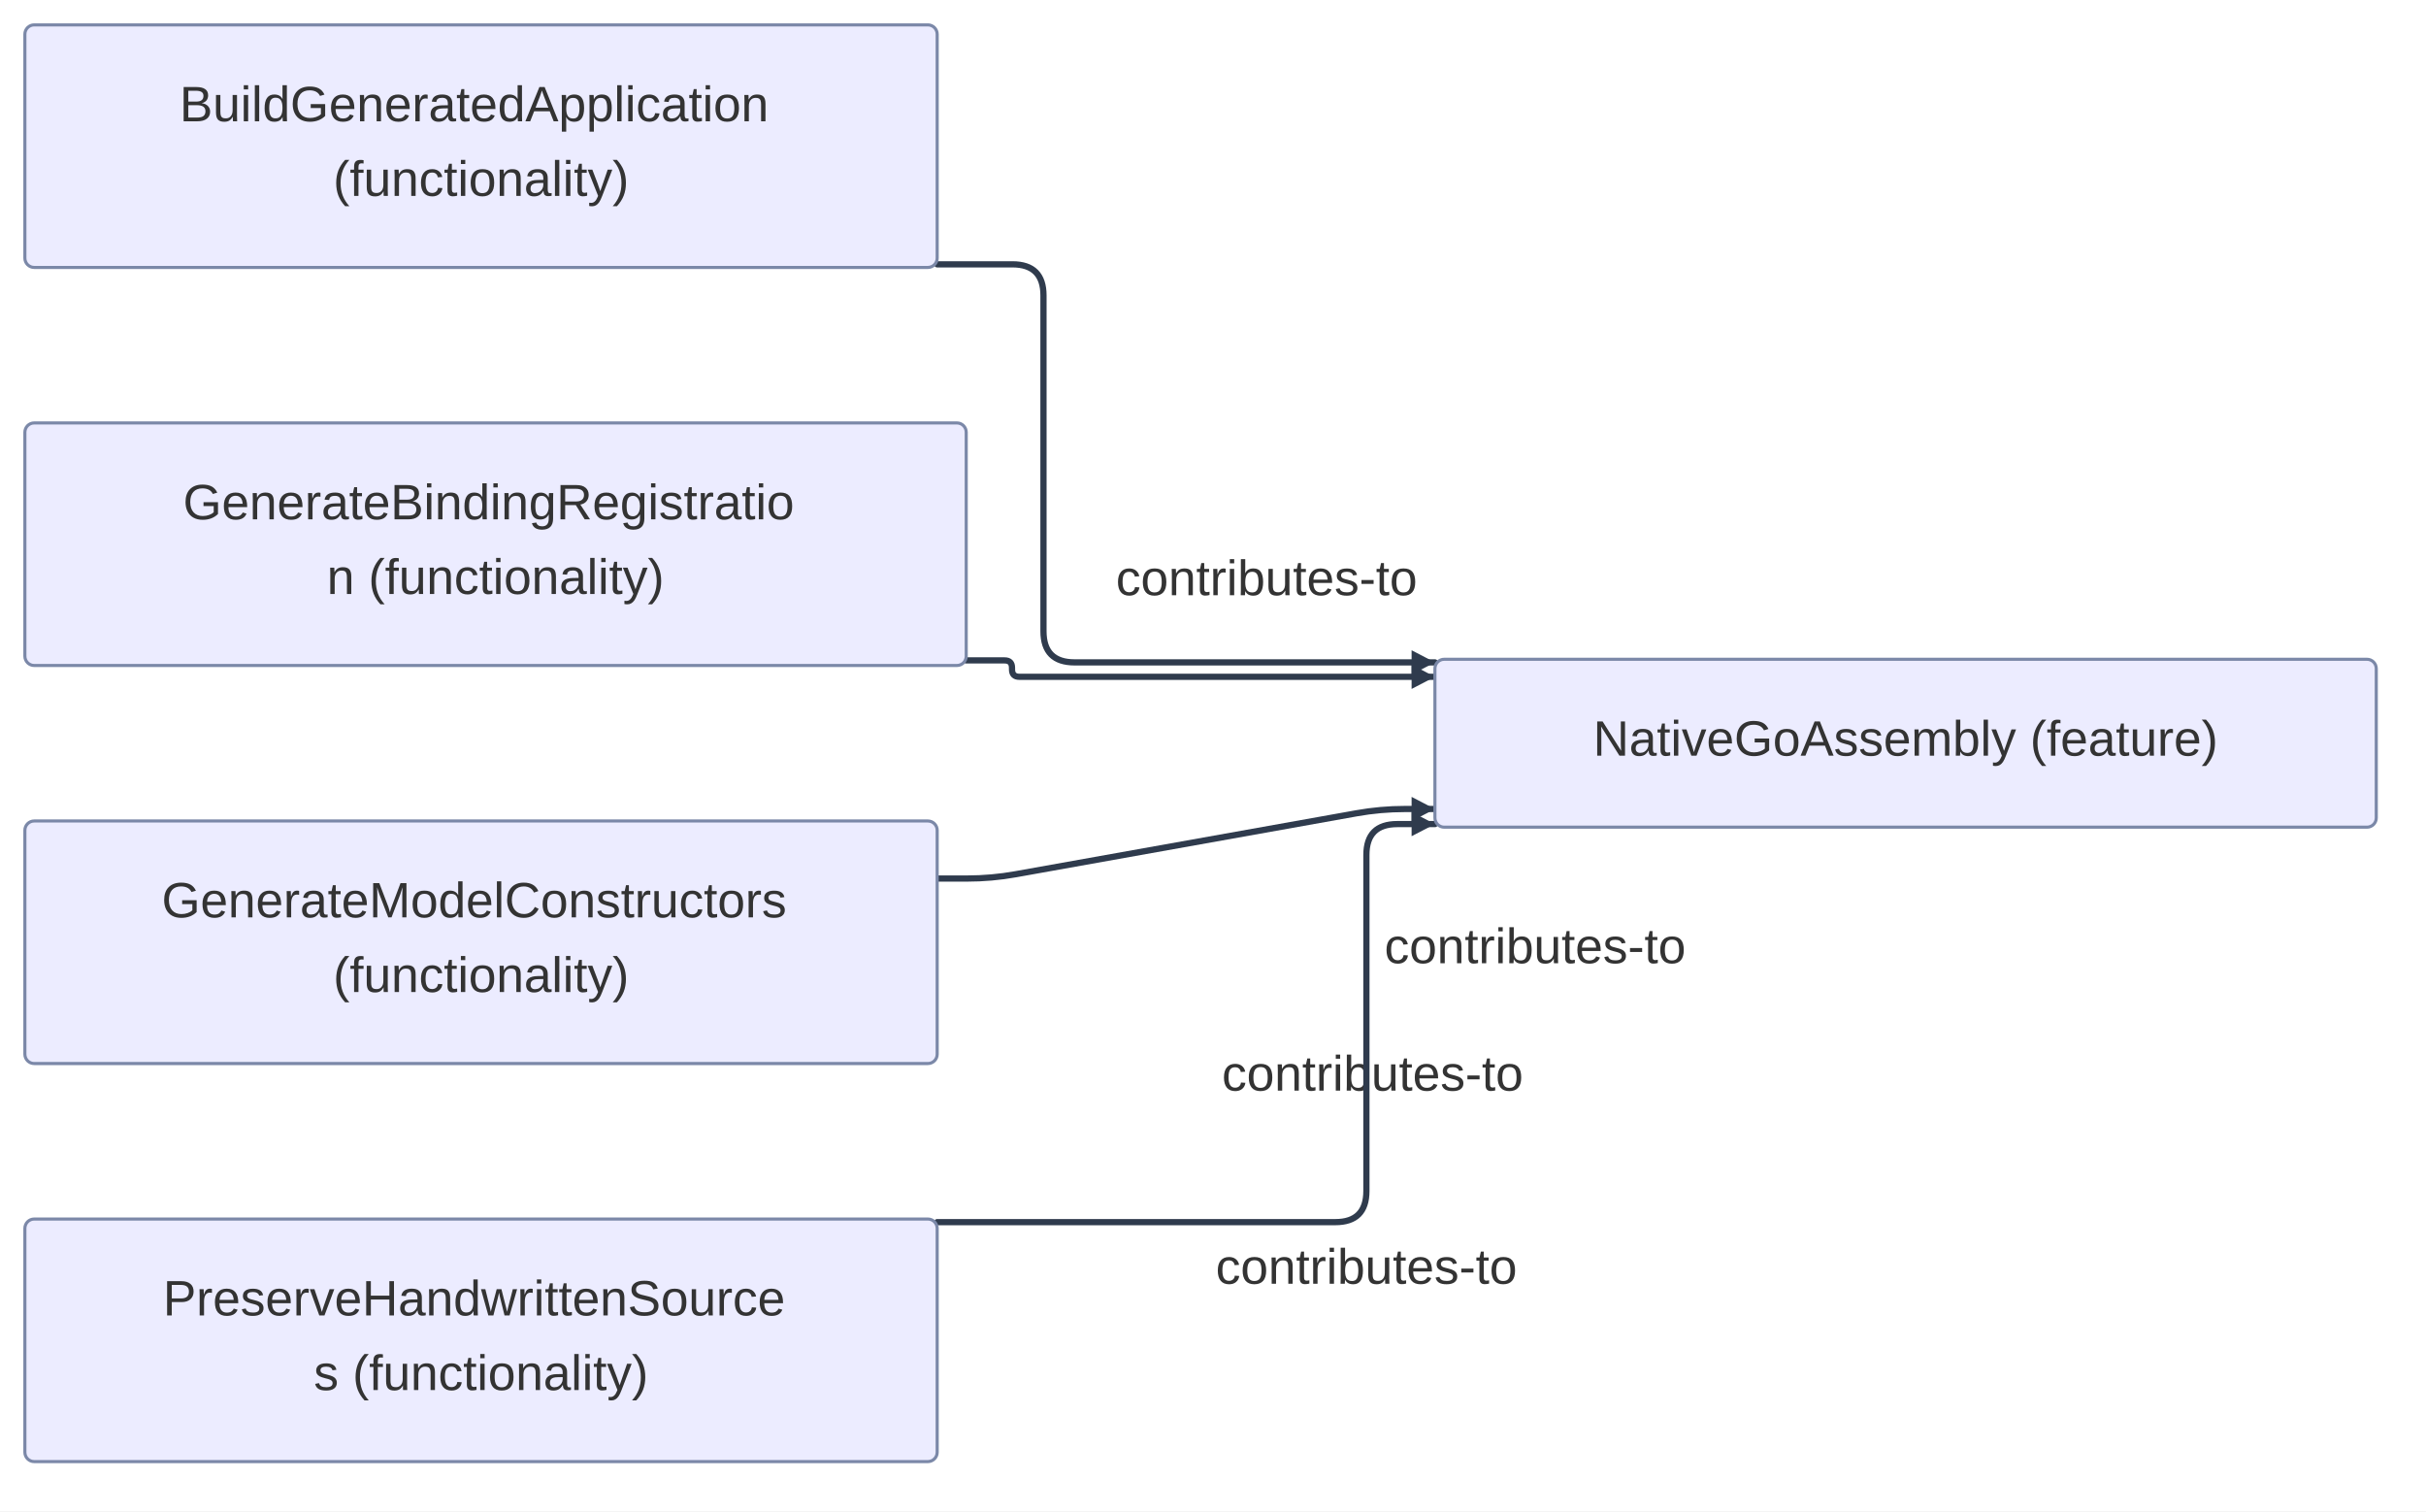
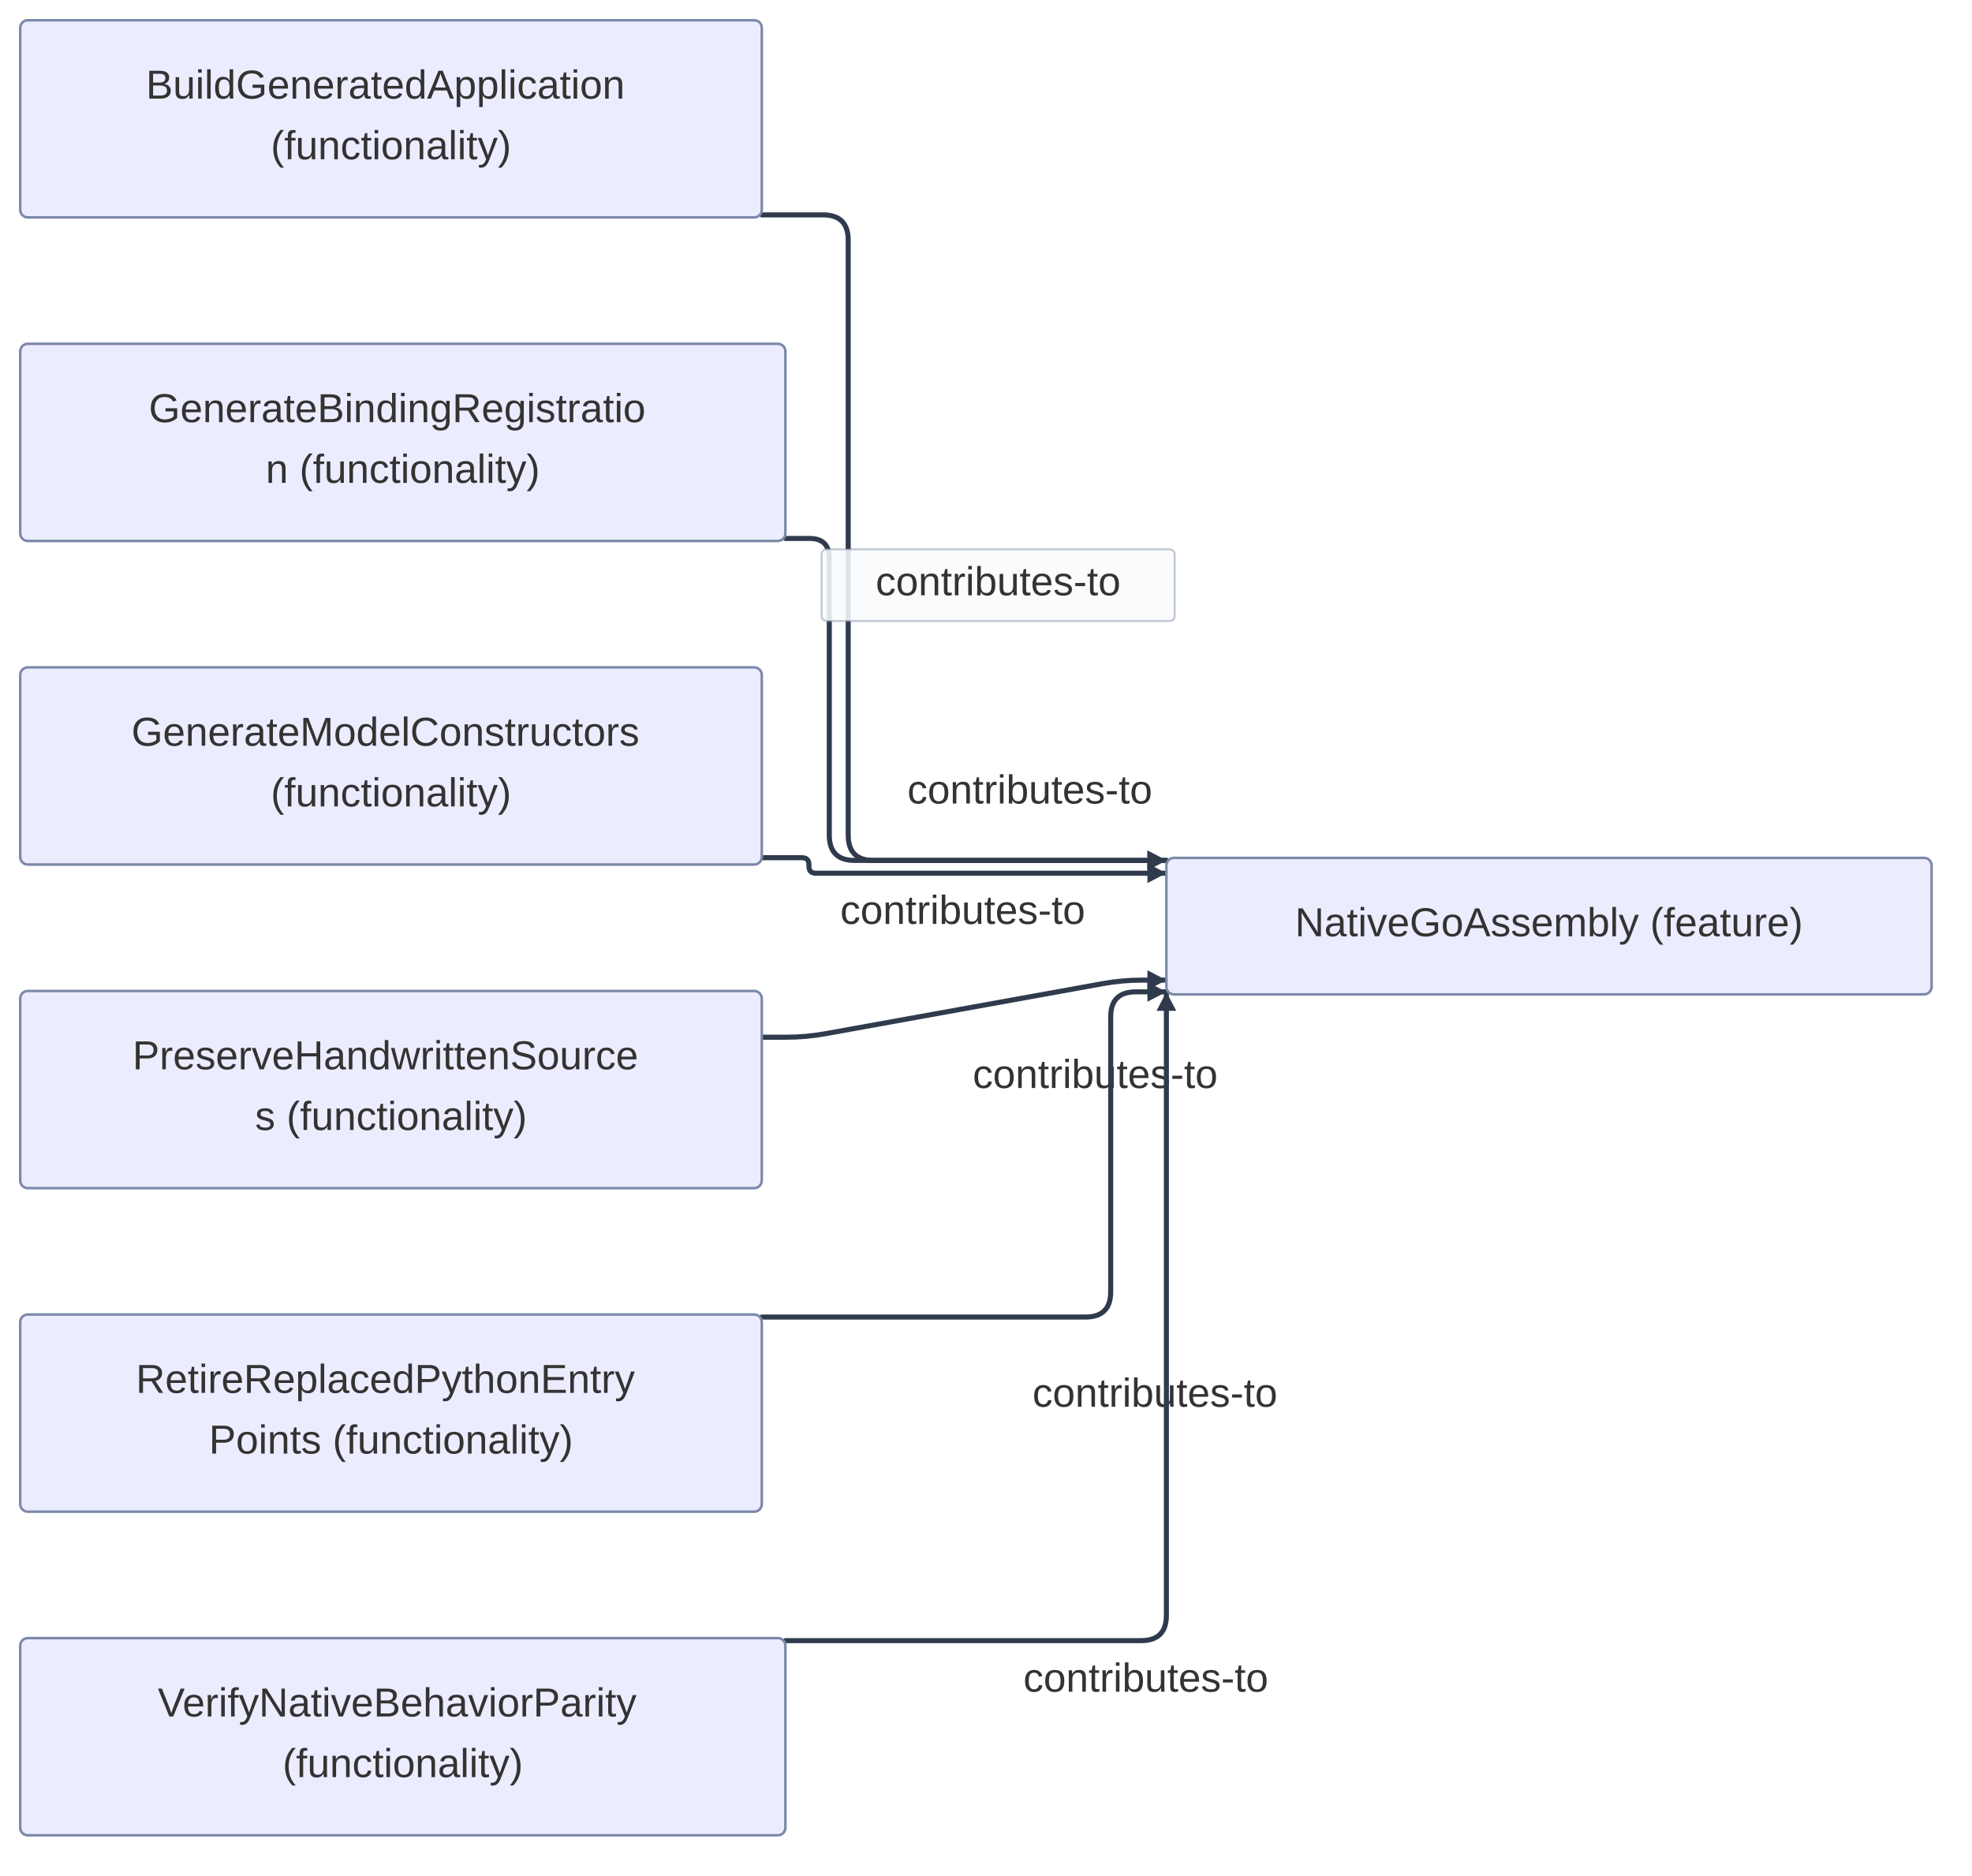
- <svg xmlns="http://www.w3.org/2000/svg" width="780.182" height="486" viewBox="0 0 780.182 486">
-   <rect x="0" y="0" width="780.182" height="486" fill="#FFFFFF" />
+ <svg xmlns="http://www.w3.org/2000/svg" width="780.182" height="742" viewBox="0 0 780.182 742">
+   <rect x="0" y="0" width="780.182" height="742" fill="#FFFFFF" />
  <defs>
    <marker id="arrow-0" viewBox="0 0 10 10" refX="5" refY="5" markerUnits="userSpaceOnUse" markerWidth="8" markerHeight="8" orient="auto">
      <path d="M 0 0 L 10 5 L 0 10 z" fill="#2F3B4D" stroke="#2F3B4D" stroke-width="1" stroke-dasharray="1,0" />
    </marker>
    <marker id="arrow-start-0" viewBox="0 0 10 10" refX="4.5" refY="5" markerUnits="userSpaceOnUse" markerWidth="8" markerHeight="8" orient="auto">
      <path d="M 0 5 L 10 10 L 10 0 z" fill="#2F3B4D" stroke="#2F3B4D" stroke-width="1" stroke-dasharray="1,0" />
    </marker>
  </defs>
-   <path id="edge-0" class="edgePath" data-edge-id="edge-0" d="M 301.391,85.000 L 325.574,85.000 Q 335.574,85.000 335.574,95.000 L 335.574,203.000 Q 335.574,213.000 345.574,213.000 L 461.456,213.000" fill="none" stroke="#2F3B4D" stroke-width="2" stroke-linecap="round" stroke-linejoin="round" />
-   <g transform="translate(461.46 213.00) rotate(0.00)">
+   <path id="edge-0" class="edgePath" data-edge-id="edge-0" d="M 301.391,85.000 L 325.574,85.000 Q 335.574,85.000 335.574,95.000 L 335.574,330.361 Q 335.574,340.361 345.574,340.361 L 461.456,340.361" fill="none" stroke="#2F3B4D" stroke-width="2" stroke-linecap="round" stroke-linejoin="round" />
+   <g transform="translate(461.46 340.36) rotate(0.00)">
    <polygon points="0,0 -7.50,3.90 -7.50,-3.90" fill="#2F3B4D" />
  </g>
-   <rect data-edge-id="edge-0" data-label-kind="center" x="337.47" y="173.20" width="139.70" height="28.40" rx="2" ry="2" fill="rgba(248,250,252, 0.92)" fill-opacity="0.00" stroke="#7B88A8" stroke-opacity="0.00" stroke-width="0.8" />
+   <rect data-edge-id="edge-0" data-label-kind="center" x="337.57" y="299.65" width="139.70" height="28.40" rx="2" ry="2" fill="rgba(248,250,252, 0.92)" fill-opacity="0.00" stroke="#7B88A8" stroke-opacity="0.00" stroke-width="0.8" />
  <g class="edgeLabel" data-edge-id="edge-0" data-label-kind="center">
-     <text x="407.32" y="191.40" text-anchor="middle" font-family="trebuchet ms,verdana,arial,DejaVu Sans,Liberation Sans,sans-serif,Noto Color Emoji,Apple Color Emoji,Segoe UI Emoji" font-size="16" fill="#333333">
-       <tspan x="407.32" dy="0.00">contributes-to</tspan>
+     <text x="407.42" y="317.85" text-anchor="middle" font-family="trebuchet ms,verdana,arial,DejaVu Sans,Liberation Sans,sans-serif,Noto Color Emoji,Apple Color Emoji,Segoe UI Emoji" font-size="16" fill="#333333">
+       <tspan x="407.42" dy="0.00">contributes-to</tspan>
    </text>
  </g>
-   <path id="edge-1" class="edgePath" data-edge-id="edge-1" d="M 310.727,212.363 L 323.081,212.363 Q 325.454,212.363 325.454,214.736 L 325.454,215.264 Q 325.454,217.637 327.827,217.637 L 461.456,217.637" fill="none" stroke="#2F3B4D" stroke-width="2" stroke-linecap="round" stroke-linejoin="round" />
-   <g transform="translate(461.46 217.64) rotate(0.00)">
+   <path id="edge-1" class="edgePath" data-edge-id="edge-1" d="M 310.727,213.000 L 320.277,213.000 Q 328.091,213.000 328.091,220.814 L 328.091,330.361 Q 328.091,340.361 338.091,340.361 L 461.456,340.361" fill="none" stroke="#2F3B4D" stroke-width="2" stroke-linecap="round" stroke-linejoin="round" />
+   <g transform="translate(461.46 340.36) rotate(0.00)">
    <polygon points="0,0 -7.50,3.90 -7.50,-3.90" fill="#2F3B4D" />
  </g>
-   <rect data-edge-id="edge-1" data-label-kind="center" x="423.83" y="291.54" width="139.70" height="28.40" rx="2" ry="2" fill="rgba(248,250,252, 0.92)" fill-opacity="0.00" stroke="#7B88A8" stroke-opacity="0.00" stroke-width="0.8" />
+   <rect data-edge-id="edge-1" data-label-kind="center" x="325.04" y="217.28" width="139.70" height="28.40" rx="2" ry="2" fill="rgba(248,250,252, 0.92)" fill-opacity="0.95" stroke="#7B88A8" stroke-opacity="0.45" stroke-width="0.8" />
  <g class="edgeLabel" data-edge-id="edge-1" data-label-kind="center">
-     <text x="493.68" y="309.74" text-anchor="middle" font-family="trebuchet ms,verdana,arial,DejaVu Sans,Liberation Sans,sans-serif,Noto Color Emoji,Apple Color Emoji,Segoe UI Emoji" font-size="16" fill="#333333">
-       <tspan x="493.68" dy="0.00">contributes-to</tspan>
+     <text x="394.89" y="235.48" text-anchor="middle" font-family="trebuchet ms,verdana,arial,DejaVu Sans,Liberation Sans,sans-serif,Noto Color Emoji,Apple Color Emoji,Segoe UI Emoji" font-size="16" fill="#333333">
+       <tspan x="394.89" dy="0.00">contributes-to</tspan>
    </text>
  </g>
-   <path id="edge-2" class="edgePath" data-edge-id="edge-2" d="M 301.391,282.507 L 311.016,282.507 Q 318.891,282.507 326.643,281.121 L 436.204,261.532 Q 443.956,260.146 451.831,260.146 L 461.456,260.146" fill="none" stroke="#2F3B4D" stroke-width="2" stroke-linecap="round" stroke-linejoin="round" />
-   <g transform="translate(461.46 260.15) rotate(0.00)">
+   <path id="edge-2" class="edgePath" data-edge-id="edge-2" d="M 301.391,339.289 L 317.273,339.289 Q 320.035,339.289 320.035,342.051 L 320.035,342.665 Q 320.035,345.427 322.797,345.427 L 461.456,345.427" fill="none" stroke="#2F3B4D" stroke-width="2" stroke-linecap="round" stroke-linejoin="round" />
+   <g transform="translate(461.46 345.43) rotate(0.00)">
    <polygon points="0,0 -7.50,3.90 -7.50,-3.90" fill="#2F3B4D" />
  </g>
-   <rect data-edge-id="edge-2" data-label-kind="center" x="371.55" y="332.51" width="139.70" height="28.40" rx="2" ry="2" fill="rgba(248,250,252, 0.92)" fill-opacity="0.00" stroke="#7B88A8" stroke-opacity="0.00" stroke-width="0.8" />
+   <rect data-edge-id="edge-2" data-label-kind="center" x="311.02" y="347.28" width="139.70" height="28.40" rx="2" ry="2" fill="rgba(248,250,252, 0.92)" fill-opacity="0.00" stroke="#7B88A8" stroke-opacity="0.00" stroke-width="0.8" />
  <g class="edgeLabel" data-edge-id="edge-2" data-label-kind="center">
-     <text x="441.40" y="350.71" text-anchor="middle" font-family="trebuchet ms,verdana,arial,DejaVu Sans,Liberation Sans,sans-serif,Noto Color Emoji,Apple Color Emoji,Segoe UI Emoji" font-size="16" fill="#333333">
-       <tspan x="441.40" dy="0.00">contributes-to</tspan>
+     <text x="380.87" y="365.48" text-anchor="middle" font-family="trebuchet ms,verdana,arial,DejaVu Sans,Liberation Sans,sans-serif,Noto Color Emoji,Apple Color Emoji,Segoe UI Emoji" font-size="16" fill="#333333">
+       <tspan x="380.87" dy="0.00">contributes-to</tspan>
    </text>
  </g>
-   <path id="edge-3" class="edgePath" data-edge-id="edge-3" d="M 301.391,393.000 L 429.423,393.000 Q 439.423,393.000 439.423,383.000 L 439.423,274.915 Q 439.423,265.000 449.338,265.000 L 461.456,265.000" fill="none" stroke="#2F3B4D" stroke-width="2" stroke-linecap="round" stroke-linejoin="round" />
-   <g transform="translate(461.46 265.00) rotate(0.00)">
+   <path id="edge-3" class="edgePath" data-edge-id="edge-3" d="M 301.391,410.302 L 311.016,410.302 Q 318.891,410.302 326.641,408.902 L 436.206,389.117 Q 443.956,387.718 451.831,387.718 L 461.456,387.718" fill="none" stroke="#2F3B4D" stroke-width="2" stroke-linecap="round" stroke-linejoin="round" />
+   <g transform="translate(461.46 387.72) rotate(0.00)">
    <polygon points="0,0 -7.50,3.90 -7.50,-3.90" fill="#2F3B4D" />
  </g>
-   <rect data-edge-id="edge-3" data-label-kind="center" x="369.57" y="394.62" width="139.70" height="28.40" rx="2" ry="2" fill="rgba(248,250,252, 0.92)" fill-opacity="0.00" stroke="#7B88A8" stroke-opacity="0.00" stroke-width="0.8" />
+   <rect data-edge-id="edge-3" data-label-kind="center" x="363.44" y="412.20" width="139.70" height="28.40" rx="2" ry="2" fill="rgba(248,250,252, 0.92)" fill-opacity="0.00" stroke="#7B88A8" stroke-opacity="0.00" stroke-width="0.8" />
  <g class="edgeLabel" data-edge-id="edge-3" data-label-kind="center">
-     <text x="439.42" y="412.82" text-anchor="middle" font-family="trebuchet ms,verdana,arial,DejaVu Sans,Liberation Sans,sans-serif,Noto Color Emoji,Apple Color Emoji,Segoe UI Emoji" font-size="16" fill="#333333">
-       <tspan x="439.42" dy="0.00">contributes-to</tspan>
+     <text x="433.29" y="430.40" text-anchor="middle" font-family="trebuchet ms,verdana,arial,DejaVu Sans,Liberation Sans,sans-serif,Noto Color Emoji,Apple Color Emoji,Segoe UI Emoji" font-size="16" fill="#333333">
+       <tspan x="433.29" dy="0.00">contributes-to</tspan>
+     </text>
+   </g>
+   <path id="edge-4" class="edgePath" data-edge-id="edge-4" d="M 301.391,521.000 L 429.423,521.000 Q 439.423,521.000 439.423,511.000 L 439.423,402.275 Q 439.423,392.361 449.338,392.361 L 461.456,392.361" fill="none" stroke="#2F3B4D" stroke-width="2" stroke-linecap="round" stroke-linejoin="round" />
+   <g transform="translate(461.46 392.36) rotate(0.00)">
+     <polygon points="0,0 -7.50,3.90 -7.50,-3.90" fill="#2F3B4D" />
+   </g>
+   <rect data-edge-id="edge-4" data-label-kind="center" x="387.07" y="538.28" width="139.70" height="28.40" rx="2" ry="2" fill="rgba(248,250,252, 0.92)" fill-opacity="0.00" stroke="#7B88A8" stroke-opacity="0.00" stroke-width="0.8" />
+   <g class="edgeLabel" data-edge-id="edge-4" data-label-kind="center">
+     <text x="456.92" y="556.48" text-anchor="middle" font-family="trebuchet ms,verdana,arial,DejaVu Sans,Liberation Sans,sans-serif,Noto Color Emoji,Apple Color Emoji,Segoe UI Emoji" font-size="16" fill="#333333">
+       <tspan x="456.92" dy="0.00">contributes-to</tspan>
+     </text>
+   </g>
+   <path id="edge-5" class="edgePath" data-edge-id="edge-5" d="M 310.727,649.000 L 451.456,649.000 Q 461.456,649.000 461.456,639.000 L 461.456,392.361" fill="none" stroke="#2F3B4D" stroke-width="2" stroke-linecap="round" stroke-linejoin="round" />
+   <g transform="translate(461.46 392.36) rotate(-90.00)">
+     <polygon points="0,0 -7.50,3.90 -7.50,-3.90" fill="#2F3B4D" />
+   </g>
+   <rect data-edge-id="edge-5" data-label-kind="center" x="383.46" y="651.00" width="139.70" height="28.40" rx="2" ry="2" fill="rgba(248,250,252, 0.92)" fill-opacity="0.00" stroke="#7B88A8" stroke-opacity="0.00" stroke-width="0.8" />
+   <g class="edgeLabel" data-edge-id="edge-5" data-label-kind="center">
+     <text x="453.31" y="669.20" text-anchor="middle" font-family="trebuchet ms,verdana,arial,DejaVu Sans,Liberation Sans,sans-serif,Noto Color Emoji,Apple Color Emoji,Segoe UI Emoji" font-size="16" fill="#333333">
+       <tspan x="453.31" dy="0.00">contributes-to</tspan>
    </text>
  </g>
  <rect x="8.00" y="8.00" width="293.39" height="78.00" rx="3" ry="3" fill="#ECECFF" stroke="#7B88A8" stroke-width="1" stroke-linejoin="round" stroke-linecap="round" />
  <text x="154.70" y="39.00" text-anchor="middle" font-family="trebuchet ms,verdana,arial,DejaVu Sans,Liberation Sans,sans-serif,Noto Color Emoji,Apple Color Emoji,Segoe UI Emoji" font-size="16" fill="#333333">
    <tspan x="154.70" dy="0.00">BuildGeneratedApplication</tspan>
    <tspan x="154.70" dy="24.00">(functionality)</tspan>
  </text>
  <rect x="8.00" y="136.00" width="302.73" height="78.00" rx="3" ry="3" fill="#ECECFF" stroke="#7B88A8" stroke-width="1" stroke-linejoin="round" stroke-linecap="round" />
  <text x="159.36" y="167.00" text-anchor="middle" font-family="trebuchet ms,verdana,arial,DejaVu Sans,Liberation Sans,sans-serif,Noto Color Emoji,Apple Color Emoji,Segoe UI Emoji" font-size="16" fill="#333333">
    <tspan x="159.36" dy="0.00">GenerateBindingRegistratio</tspan>
    <tspan x="159.36" dy="24.00">n (functionality)</tspan>
  </text>
  <rect x="8.00" y="264.00" width="293.39" height="78.00" rx="3" ry="3" fill="#ECECFF" stroke="#7B88A8" stroke-width="1" stroke-linejoin="round" stroke-linecap="round" />
  <text x="154.70" y="295.00" text-anchor="middle" font-family="trebuchet ms,verdana,arial,DejaVu Sans,Liberation Sans,sans-serif,Noto Color Emoji,Apple Color Emoji,Segoe UI Emoji" font-size="16" fill="#333333">
    <tspan x="154.70" dy="0.00">GenerateModelConstructors</tspan>
    <tspan x="154.70" dy="24.00">(functionality)</tspan>
  </text>
-   <rect x="461.46" y="212.00" width="302.73" height="54.00" rx="3" ry="3" fill="#ECECFF" stroke="#7B88A8" stroke-width="1" stroke-linejoin="round" stroke-linecap="round" />
-   <text x="612.82" y="243.00" text-anchor="middle" font-family="trebuchet ms,verdana,arial,DejaVu Sans,Liberation Sans,sans-serif,Noto Color Emoji,Apple Color Emoji,Segoe UI Emoji" font-size="16" fill="#333333">
+   <rect x="461.46" y="339.36" width="302.73" height="54.00" rx="3" ry="3" fill="#ECECFF" stroke="#7B88A8" stroke-width="1" stroke-linejoin="round" stroke-linecap="round" />
+   <text x="612.82" y="370.36" text-anchor="middle" font-family="trebuchet ms,verdana,arial,DejaVu Sans,Liberation Sans,sans-serif,Noto Color Emoji,Apple Color Emoji,Segoe UI Emoji" font-size="16" fill="#333333">
    <tspan x="612.82" dy="0.00">NativeGoAssembly (feature)</tspan>
  </text>
  <rect x="8.00" y="392.00" width="293.39" height="78.00" rx="3" ry="3" fill="#ECECFF" stroke="#7B88A8" stroke-width="1" stroke-linejoin="round" stroke-linecap="round" />
  <text x="154.70" y="423.00" text-anchor="middle" font-family="trebuchet ms,verdana,arial,DejaVu Sans,Liberation Sans,sans-serif,Noto Color Emoji,Apple Color Emoji,Segoe UI Emoji" font-size="16" fill="#333333">
    <tspan x="154.70" dy="0.00">PreserveHandwrittenSource</tspan>
    <tspan x="154.70" dy="24.00">s (functionality)</tspan>
  </text>
+   <rect x="8.00" y="520.00" width="293.39" height="78.00" rx="3" ry="3" fill="#ECECFF" stroke="#7B88A8" stroke-width="1" stroke-linejoin="round" stroke-linecap="round" />
+   <text x="154.70" y="551.00" text-anchor="middle" font-family="trebuchet ms,verdana,arial,DejaVu Sans,Liberation Sans,sans-serif,Noto Color Emoji,Apple Color Emoji,Segoe UI Emoji" font-size="16" fill="#333333">
+     <tspan x="154.70" dy="0.00">RetireReplacedPythonEntry</tspan>
+     <tspan x="154.70" dy="24.00">Points (functionality)</tspan>
+   </text>
+   <rect x="8.00" y="648.00" width="302.73" height="78.00" rx="3" ry="3" fill="#ECECFF" stroke="#7B88A8" stroke-width="1" stroke-linejoin="round" stroke-linecap="round" />
+   <text x="159.36" y="679.00" text-anchor="middle" font-family="trebuchet ms,verdana,arial,DejaVu Sans,Liberation Sans,sans-serif,Noto Color Emoji,Apple Color Emoji,Segoe UI Emoji" font-size="16" fill="#333333">
+     <tspan x="159.36" dy="0.00">VerifyNativeBehaviorParity</tspan>
+     <tspan x="159.36" dy="24.00">(functionality)</tspan>
+   </text>
</svg>
